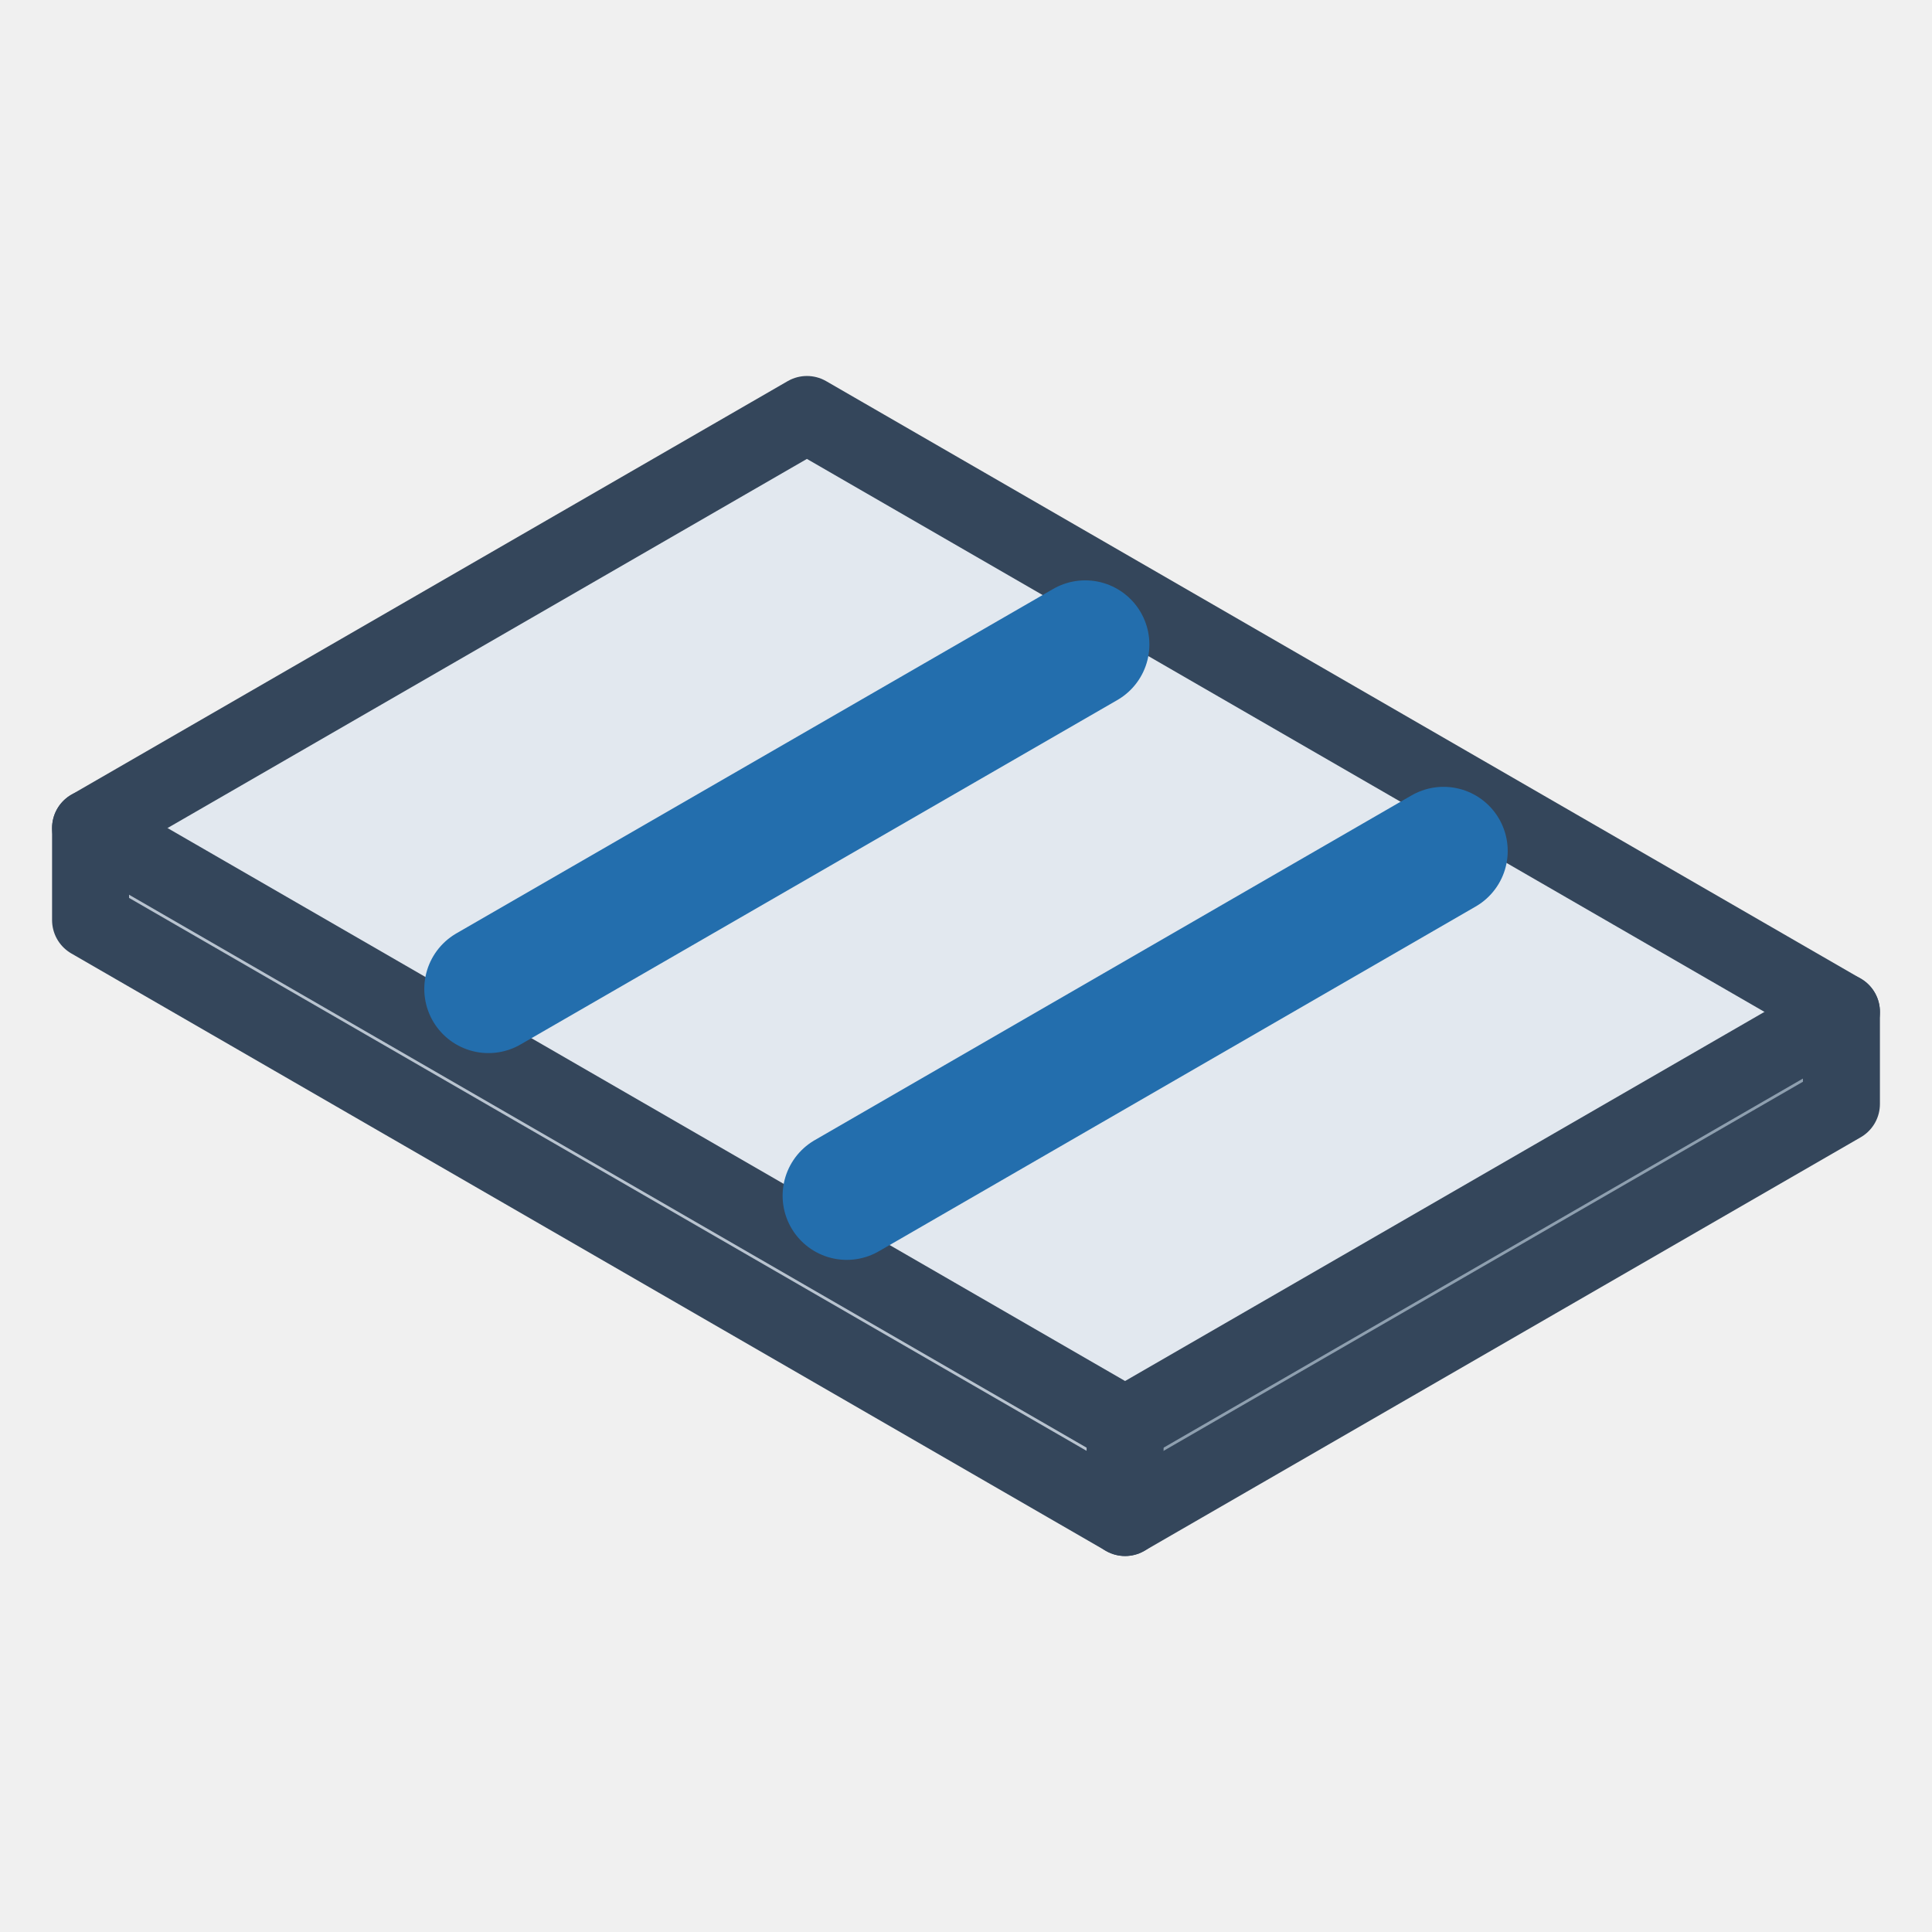
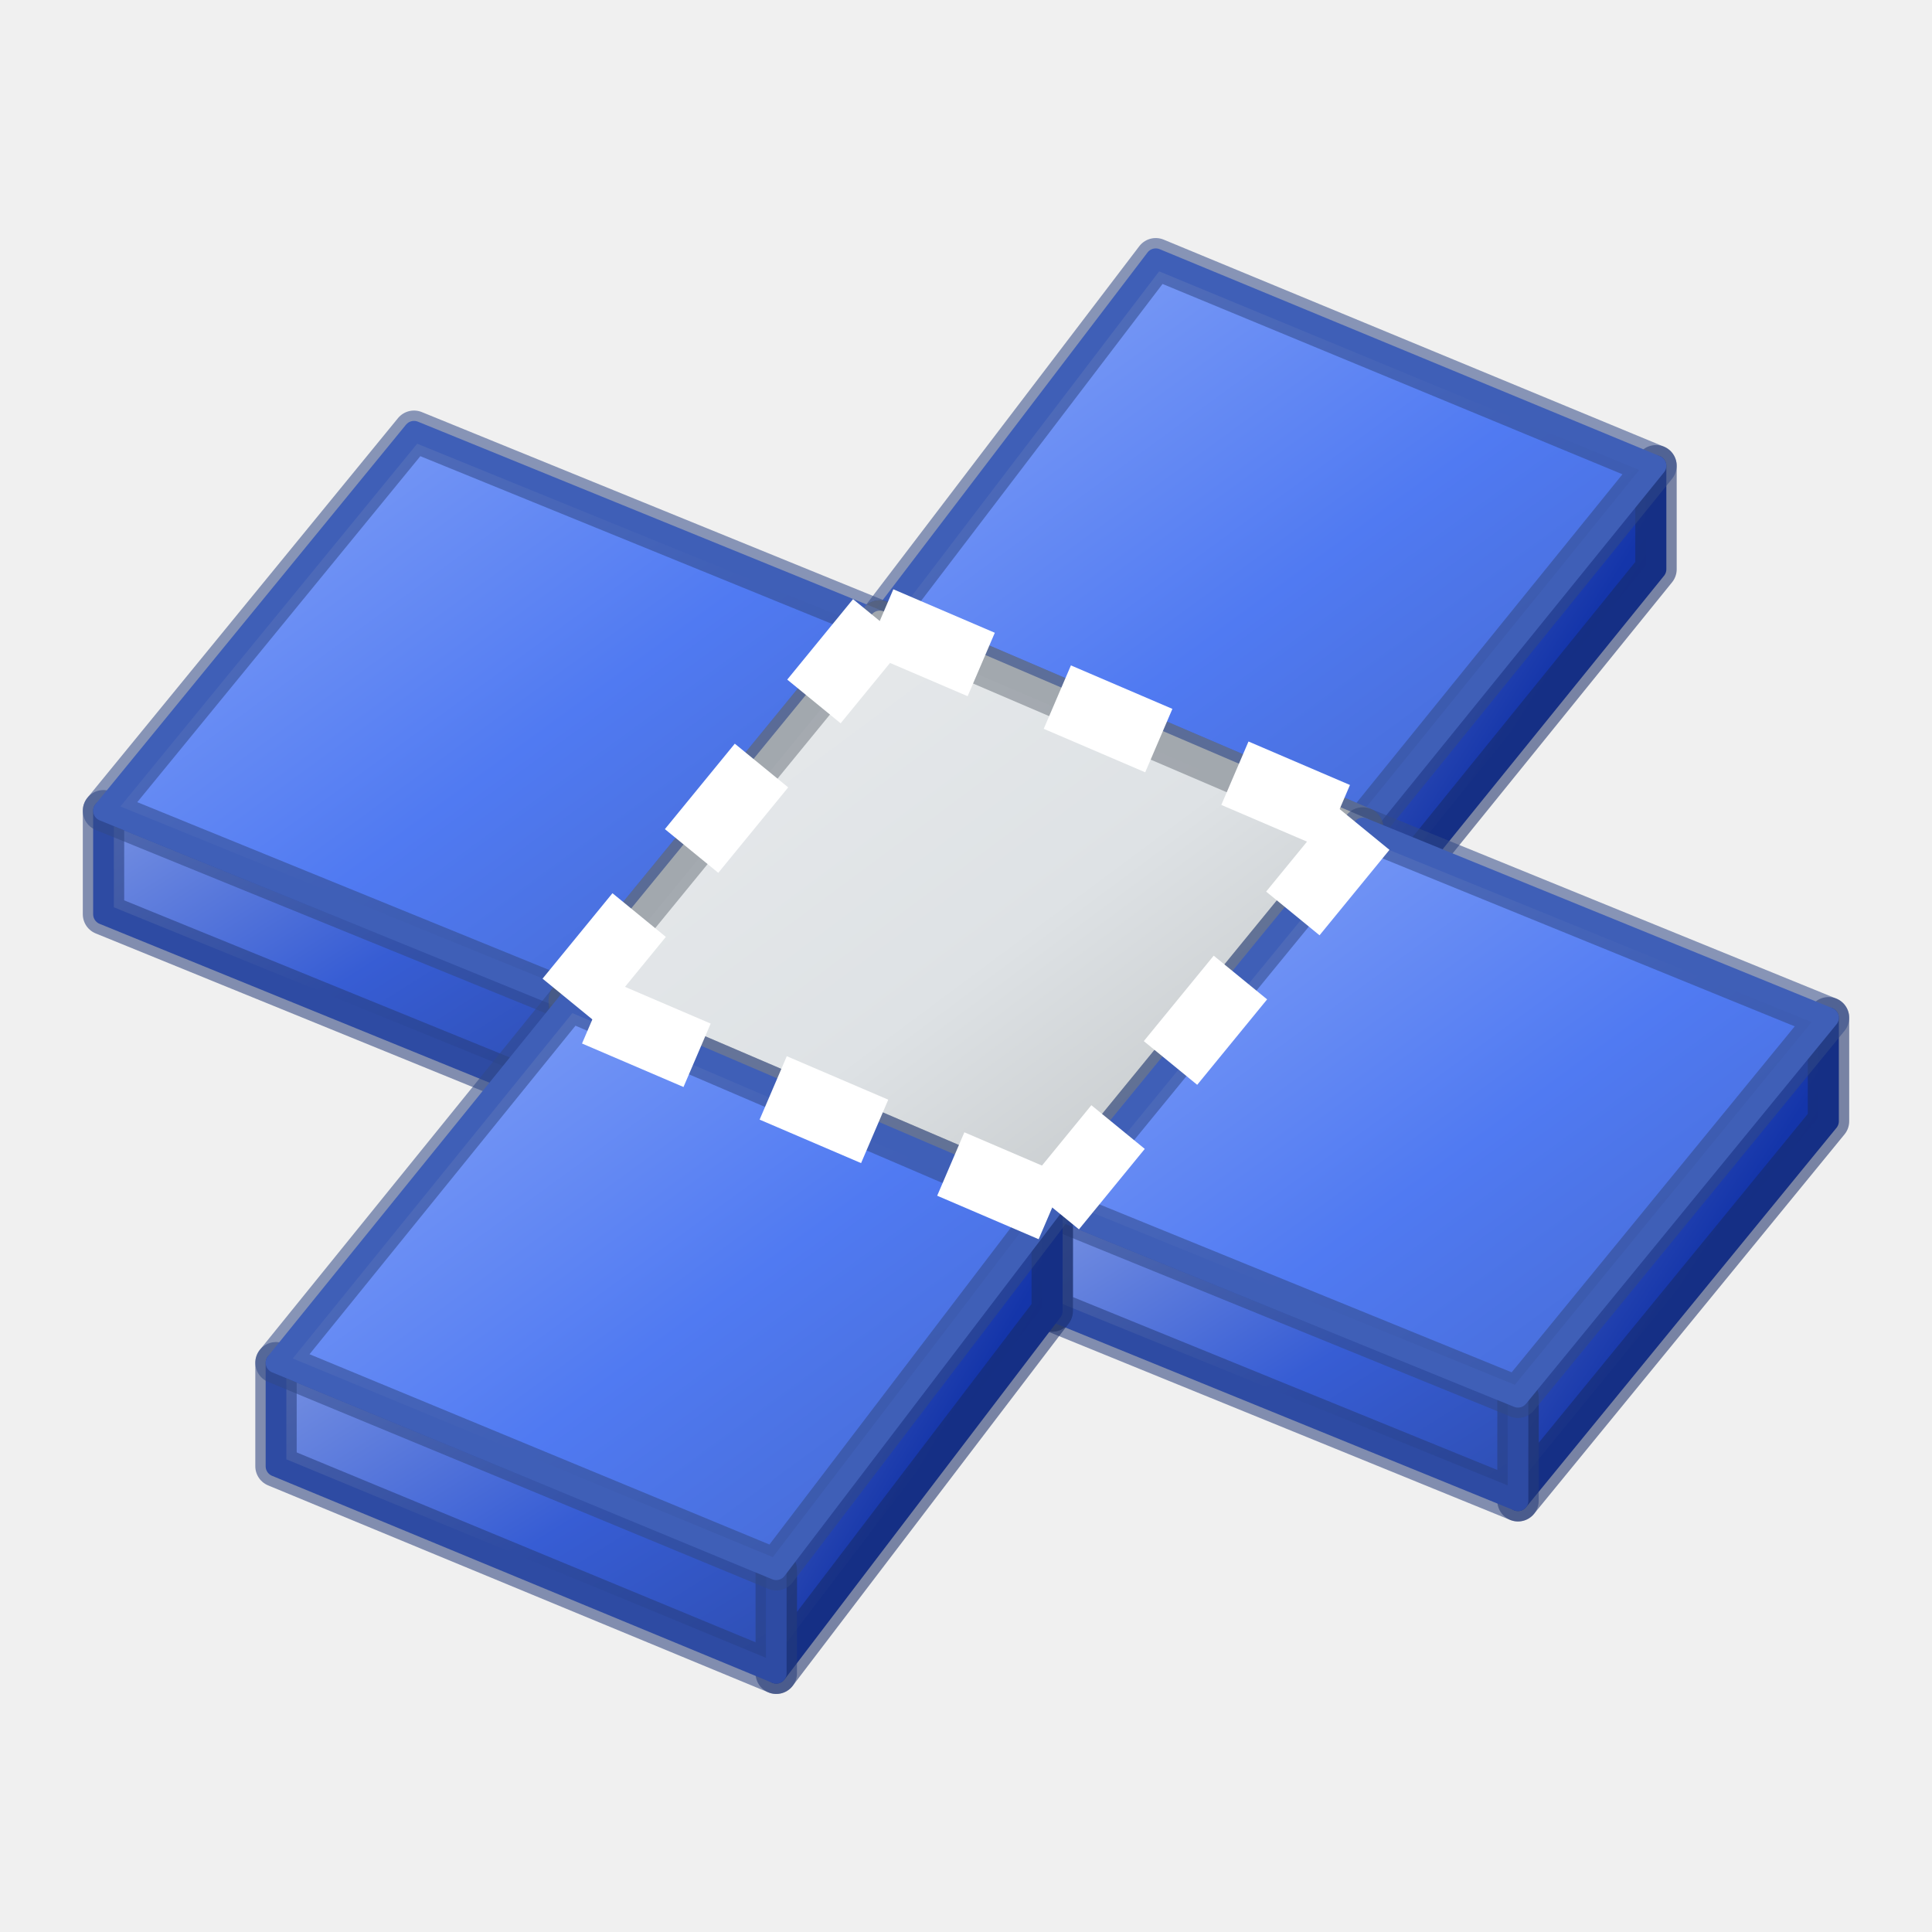
- <svg xmlns="http://www.w3.org/2000/svg" viewBox="0 0 64 64">
-   <path d="M3 27.43L37.27 47.22L37.27 50.27L3 30.48Z" fill="#b8c3cf" />
-   <path d="M61 33.52L37.27 47.22L37.27 50.27L61 36.57Z" fill="#8e9faf" />
-   <path d="M26.73 13.73L61 33.52L37.27 47.22L3 27.43Z" fill="#e2e8ef" />
-   <path d="M26.73 13.73L61 33.52L61 36.57L37.27 50.27L3 30.48L3 27.43Z" fill="none" stroke="#34465b" stroke-width="2.55" stroke-linejoin="round" stroke-linecap="round" />
-   <path d="M3 27.43L37.27 47.22L61 33.52" fill="none" stroke="#34465b" stroke-width="2.55" stroke-linejoin="round" stroke-linecap="round" />
-   <path d="M37.27 47.22L37.27 50.27" fill="none" stroke="#34465b" stroke-width="2.55" stroke-linejoin="round" stroke-linecap="round" />
-   <path d="M35.95 21.35L16.18 32.76" fill="none" stroke="#236ead" stroke-width="4.25" stroke-linejoin="round" stroke-linecap="round" />
-   <path d="M47.82 28.19L28.05 39.61" fill="none" stroke="#236ead" stroke-width="4.25" stroke-linejoin="round" stroke-linecap="round" />
+ <svg xmlns="http://www.w3.org/2000/svg" viewBox="0 0 28 28">
+   <defs>
+     <linearGradient id="g1" x1="0" y1="0" x2="1" y2="1">
+       <stop offset="0" stop-color="#5F76C5" />
+       <stop offset=".55" stop-color="#1435AA" />
+       <stop offset="1" stop-color="#112D8F" />
+     </linearGradient>
+     <linearGradient id="g2" x1="0" y1="0" x2="1" y2="1">
+       <stop offset="0" stop-color="#7791E2" />
+       <stop offset=".55" stop-color="#375DD4" />
+       <stop offset="1" stop-color="#2E4EB2" />
+     </linearGradient>
+     <linearGradient id="g3" x1="0" y1="0" x2="1" y2="1">
+       <stop offset="0" stop-color="#88A5F6" />
+       <stop offset=".55" stop-color="#507AF2" />
+       <stop offset="1" stop-color="#4366CB" />
+     </linearGradient>
+     <linearGradient id="g4" x1="0" y1="0" x2="1" y2="1">
+       <stop offset="0" stop-color="#5F76C5" />
+       <stop offset=".55" stop-color="#1435AA" />
+       <stop offset="1" stop-color="#112D8F" />
+     </linearGradient>
+     <linearGradient id="g5" x1="0" y1="0" x2="1" y2="1">
+       <stop offset="0" stop-color="#7791E2" />
+       <stop offset=".55" stop-color="#375DD4" />
+       <stop offset="1" stop-color="#2E4EB2" />
+     </linearGradient>
+     <linearGradient id="g6" x1="0" y1="0" x2="1" y2="1">
+       <stop offset="0" stop-color="#88A5F6" />
+       <stop offset=".55" stop-color="#507AF2" />
+       <stop offset="1" stop-color="#4366CB" />
+     </linearGradient>
+     <linearGradient id="g7" x1="0" y1="0" x2="1" y2="1">
+       <stop offset="0" stop-color="#949AA2" />
+       <stop offset=".55" stop-color="#626B76" />
+       <stop offset="1" stop-color="#525A63" />
+     </linearGradient>
+     <linearGradient id="g8" x1="0" y1="0" x2="1" y2="1">
+       <stop offset="0" stop-color="#C6C9CE" />
+       <stop offset=".55" stop-color="#ABB0B7" />
+       <stop offset="1" stop-color="#90949A" />
+     </linearGradient>
+     <linearGradient id="g9" x1="0" y1="0" x2="1" y2="1">
+       <stop offset="0" stop-color="#E9EBED" />
+       <stop offset=".55" stop-color="#DEE2E5" />
+       <stop offset="1" stop-color="#BABEC0" />
+     </linearGradient>
+     <linearGradient id="g10" x1="0" y1="0" x2="1" y2="1">
+       <stop offset="0" stop-color="#5F76C5" />
+       <stop offset=".55" stop-color="#1435AA" />
+       <stop offset="1" stop-color="#112D8F" />
+     </linearGradient>
+     <linearGradient id="g11" x1="0" y1="0" x2="1" y2="1">
+       <stop offset="0" stop-color="#7791E2" />
+       <stop offset=".55" stop-color="#375DD4" />
+       <stop offset="1" stop-color="#2E4EB2" />
+     </linearGradient>
+     <linearGradient id="g12" x1="0" y1="0" x2="1" y2="1">
+       <stop offset="0" stop-color="#88A5F6" />
+       <stop offset=".55" stop-color="#507AF2" />
+       <stop offset="1" stop-color="#4366CB" />
+     </linearGradient>
+     <linearGradient id="g13" x1="0" y1="0" x2="1" y2="1">
+       <stop offset="0" stop-color="#5F76C5" />
+       <stop offset=".55" stop-color="#1435AA" />
+       <stop offset="1" stop-color="#112D8F" />
+     </linearGradient>
+     <linearGradient id="g14" x1="0" y1="0" x2="1" y2="1">
+       <stop offset="0" stop-color="#7791E2" />
+       <stop offset=".55" stop-color="#375DD4" />
+       <stop offset="1" stop-color="#2E4EB2" />
+     </linearGradient>
+     <linearGradient id="g15" x1="0" y1="0" x2="1" y2="1">
+       <stop offset="0" stop-color="#88A5F6" />
+       <stop offset=".55" stop-color="#507AF2" />
+       <stop offset="1" stop-color="#4366CB" />
+     </linearGradient>
+   </defs>
+   <path d="M24 8.25 L19.75 13.5 L19.75 12 L24 6.75Z" fill="url(#g1)" stroke="#1435AA" stroke-width=".3" stroke-linejoin="round" />
+   <path d="M24 8.25 L19.75 13.5M19.75 13.5 L19.75 12M24 6.75 L24 8.25" fill="none" stroke="#172B67" stroke-opacity="0.55" stroke-width="0.6" stroke-linecap="round" />
+   <path d="M19.75 13.5 L12.75 10.5 L12.75 9 L19.75 12Z" fill="url(#g2)" stroke="#375DD4" stroke-width=".3" stroke-linejoin="round" />
+   <path d="M19.75 13.5 L12.75 10.5M12.75 10.5 L12.75 9M19.75 12 L19.75 13.5" fill="none" stroke="#273D7A" stroke-opacity="0.55" stroke-width="0.6" stroke-linecap="round" />
+   <path d="M16.75 3.75 L24 6.75 L19.75 12 L12.75 9Z" fill="url(#g3)" stroke="#507AF2" stroke-width=".3" stroke-linejoin="round" />
+   <path d="M16.75 3.75 L24 6.75M24 6.75 L19.75 12M19.75 12 L12.75 9M12.75 9 L16.75 3.75" fill="none" stroke="#324A87" stroke-opacity="0.55" stroke-width="0.6" stroke-linecap="round" />
+   <path d="M12.75 10.5 L8.25 16 L8.25 14.5 L12.75 9Z" fill="url(#g4)" stroke="#1435AA" stroke-width=".3" stroke-linejoin="round" />
+   <path d="M12.75 10.5 L8.25 16M8.25 16 L8.25 14.5M12.75 9 L12.75 10.5" fill="none" stroke="#172B67" stroke-opacity="0.55" stroke-width="0.6" stroke-linecap="round" />
+   <path d="M8.25 16 L1.5 13.25 L1.5 11.75 L8.25 14.5Z" fill="url(#g5)" stroke="#375DD4" stroke-width=".3" stroke-linejoin="round" />
+   <path d="M8.25 16 L1.5 13.25M1.5 13.25 L1.5 11.75M8.25 14.5 L8.25 16" fill="none" stroke="#273D7A" stroke-opacity="0.55" stroke-width="0.6" stroke-linecap="round" />
+   <path d="M6 6.25 L12.75 9 L8.25 14.5 L1.5 11.75Z" fill="url(#g6)" stroke="#507AF2" stroke-width=".3" stroke-linejoin="round" />
+   <path d="M6 6.25 L12.75 9M12.75 9 L8.25 14.5M8.25 14.5 L1.5 11.75M1.5 11.75 L6 6.25" fill="none" stroke="#324A87" stroke-opacity="0.55" stroke-width="0.6" stroke-linecap="round" />
+   <path d="M19.75 13.5 L15.25 19 L15.25 17.5 L19.75 12Z" fill="url(#g7)" stroke="#626B76" stroke-width=".3" stroke-linejoin="round" />
+   <path d="M19.75 13.5 L15.25 19M15.25 19 L15.25 17.5M19.75 12 L19.75 13.5" fill="none" stroke="#3A4350" stroke-opacity="0.55" stroke-width="0.6" stroke-linecap="round" />
+   <path d="M15.25 19 L8.25 16 L8.25 14.5 L15.25 17.5Z" fill="url(#g8)" stroke="#ABB0B7" stroke-width=".3" stroke-linejoin="round" />
+   <path d="M15.25 19 L8.25 16M8.25 16 L8.25 14.5M15.25 17.5 L15.25 19" fill="none" stroke="#5B626D" stroke-opacity="0.55" stroke-width="0.6" stroke-linecap="round" />
+   <path d="M12.75 9 L19.75 12 L15.25 17.5 L8.25 14.5Z" fill="url(#g9)" stroke="#DEE2E5" stroke-width=".3" stroke-linejoin="round" />
+   <path d="M12.75 9 L19.75 12M19.75 12 L15.25 17.5M15.25 17.5 L8.25 14.5M8.25 14.5 L12.75 9" fill="none" stroke="#727881" stroke-opacity="0.55" stroke-width="0.6" stroke-linecap="round" />
+   <path d="M26.5 16.25 L22 21.75 L22 20.25 L26.5 14.75Z" fill="url(#g10)" stroke="#1435AA" stroke-width=".3" stroke-linejoin="round" />
+   <path d="M26.5 16.25 L22 21.75M22 21.75 L22 20.25M26.5 14.75 L26.5 16.25" fill="none" stroke="#172B67" stroke-opacity="0.55" stroke-width="0.6" stroke-linecap="round" />
+   <path d="M22 21.75 L15.25 19 L15.25 17.5 L22 20.25Z" fill="url(#g11)" stroke="#375DD4" stroke-width=".3" stroke-linejoin="round" />
+   <path d="M22 21.75 L15.25 19M15.25 19 L15.25 17.5M22 20.25 L22 21.75" fill="none" stroke="#273D7A" stroke-opacity="0.55" stroke-width="0.6" stroke-linecap="round" />
+   <path d="M19.75 12 L26.5 14.75 L22 20.25 L15.25 17.5Z" fill="url(#g12)" stroke="#507AF2" stroke-width=".3" stroke-linejoin="round" />
+   <path d="M19.75 12 L26.5 14.75M26.5 14.75 L22 20.25M22 20.25 L15.25 17.5M15.25 17.5 L19.75 12" fill="none" stroke="#324A87" stroke-opacity="0.55" stroke-width="0.6" stroke-linecap="round" />
+   <path d="M15.25 19 L11.25 24.25 L11.25 22.75 L15.25 17.5Z" fill="url(#g13)" stroke="#1435AA" stroke-width=".3" stroke-linejoin="round" />
+   <path d="M15.25 19 L11.25 24.25M11.25 24.25 L11.25 22.75M15.25 17.5 L15.25 19" fill="none" stroke="#172B67" stroke-opacity="0.55" stroke-width="0.6" stroke-linecap="round" />
+   <path d="M11.25 24.25 L4 21.25 L4 19.75 L11.25 22.75Z" fill="url(#g14)" stroke="#375DD4" stroke-width=".3" stroke-linejoin="round" />
+   <path d="M11.25 24.25 L4 21.25M4 21.25 L4 19.75M11.25 22.75 L11.25 24.25" fill="none" stroke="#273D7A" stroke-opacity="0.55" stroke-width="0.6" stroke-linecap="round" />
+   <path d="M8.25 14.5 L15.25 17.5 L11.25 22.75 L4 19.75Z" fill="url(#g15)" stroke="#507AF2" stroke-width=".3" stroke-linejoin="round" />
+   <path d="M8.25 14.5 L15.25 17.5M15.25 17.5 L11.25 22.75M11.25 22.75 L4 19.75M4 19.75 L8.25 14.5" fill="none" stroke="#324A87" stroke-opacity="0.55" stroke-width="0.6" stroke-linecap="round" />
+   <path d="M12.75 9 L19.75 12" stroke="#FFFFFF" stroke-width="1.0" stroke-dasharray="1.6 1.2" fill="none" />
+   <path d="M19.75 12 L15.25 17.5" stroke="#FFFFFF" stroke-width="1.0" stroke-dasharray="1.6 1.2" fill="none" />
+   <path d="M15.25 17.5 L8.25 14.5" stroke="#FFFFFF" stroke-width="1.0" stroke-dasharray="1.6 1.2" fill="none" />
+   <path d="M8.25 14.5 L12.75 9" stroke="#FFFFFF" stroke-width="1.0" stroke-dasharray="1.6 1.2" fill="none" />
</svg>
